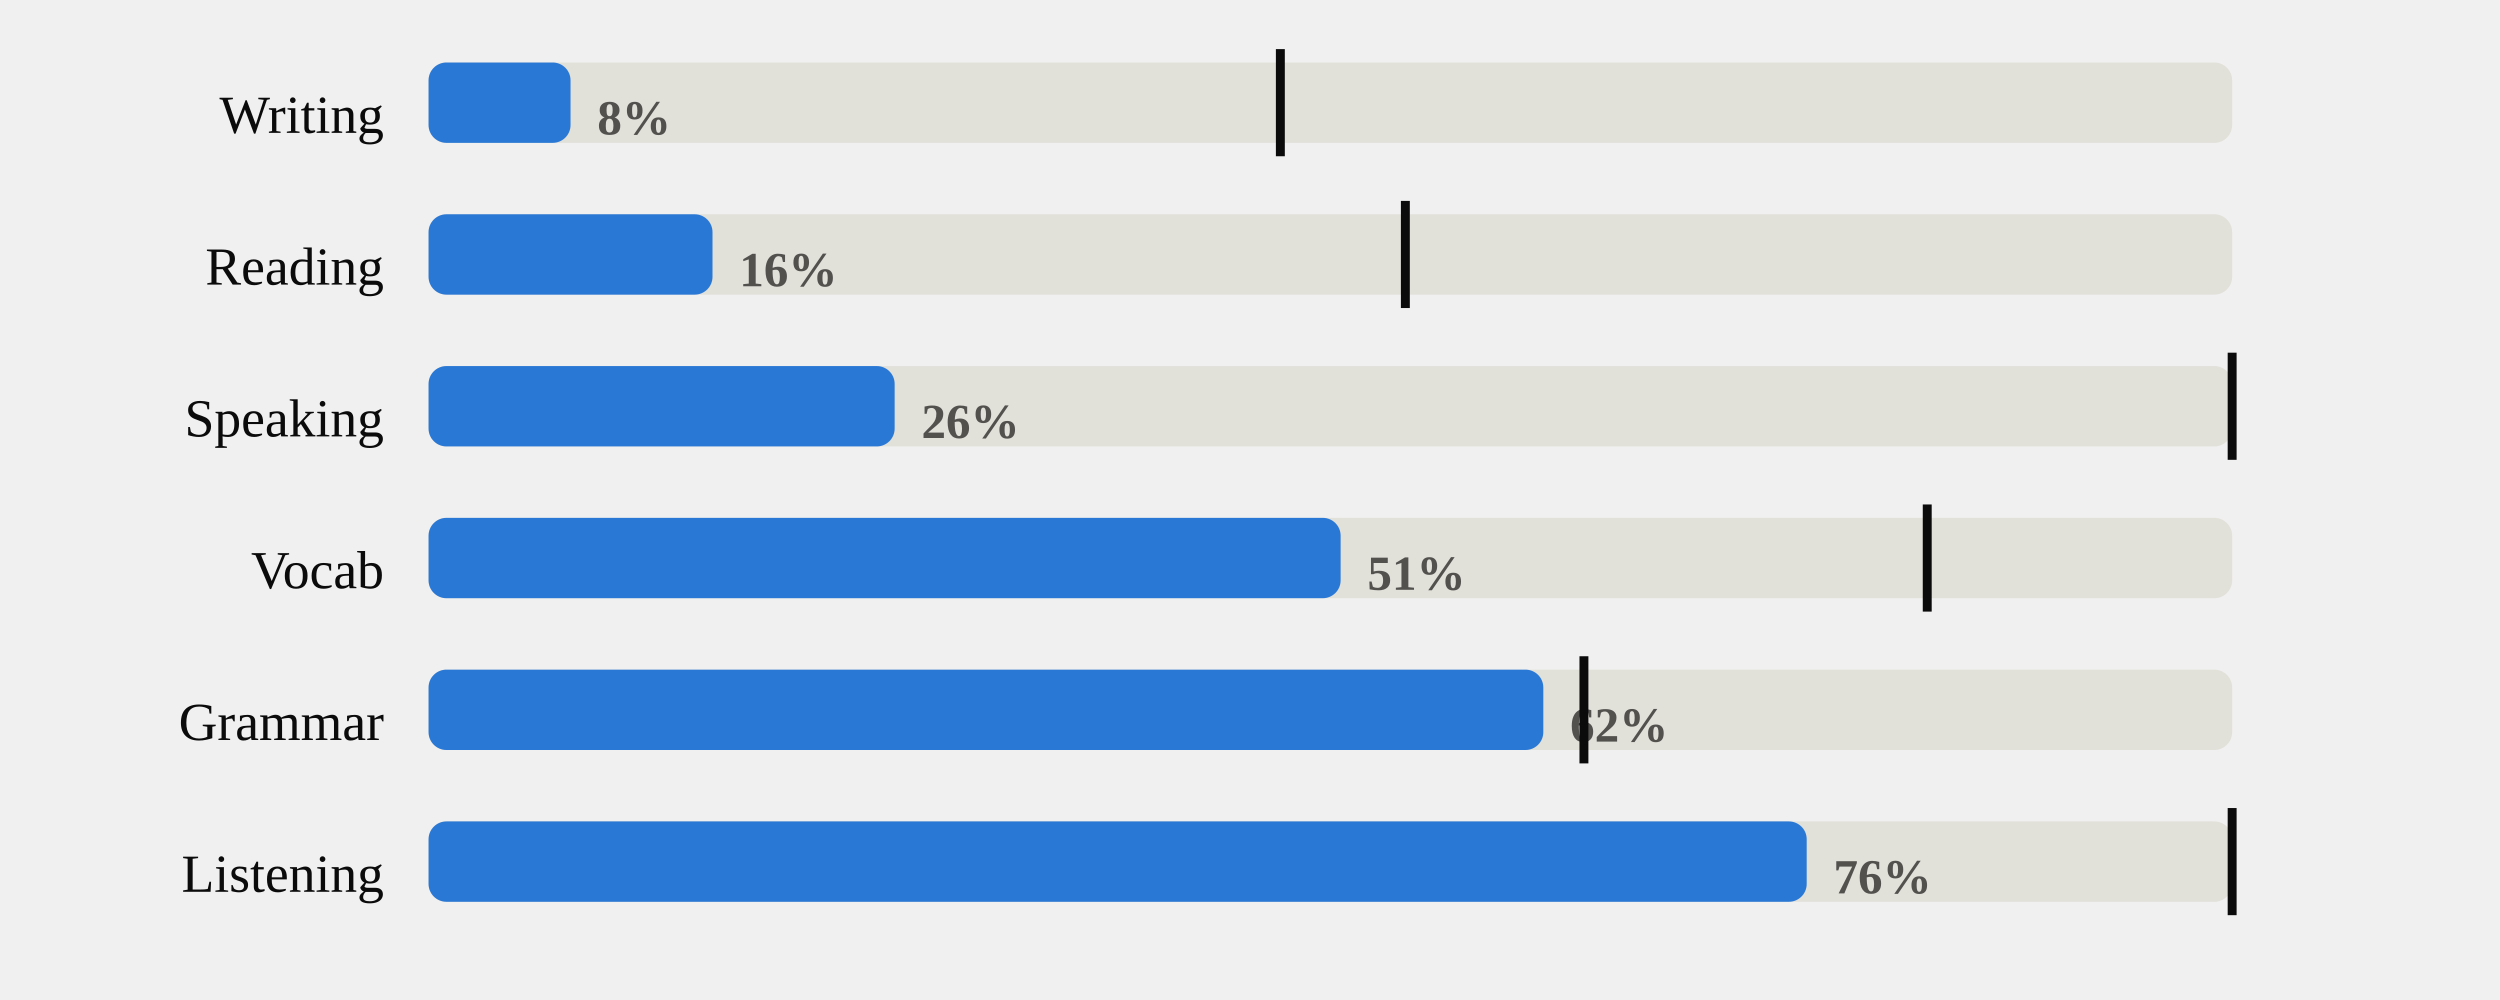
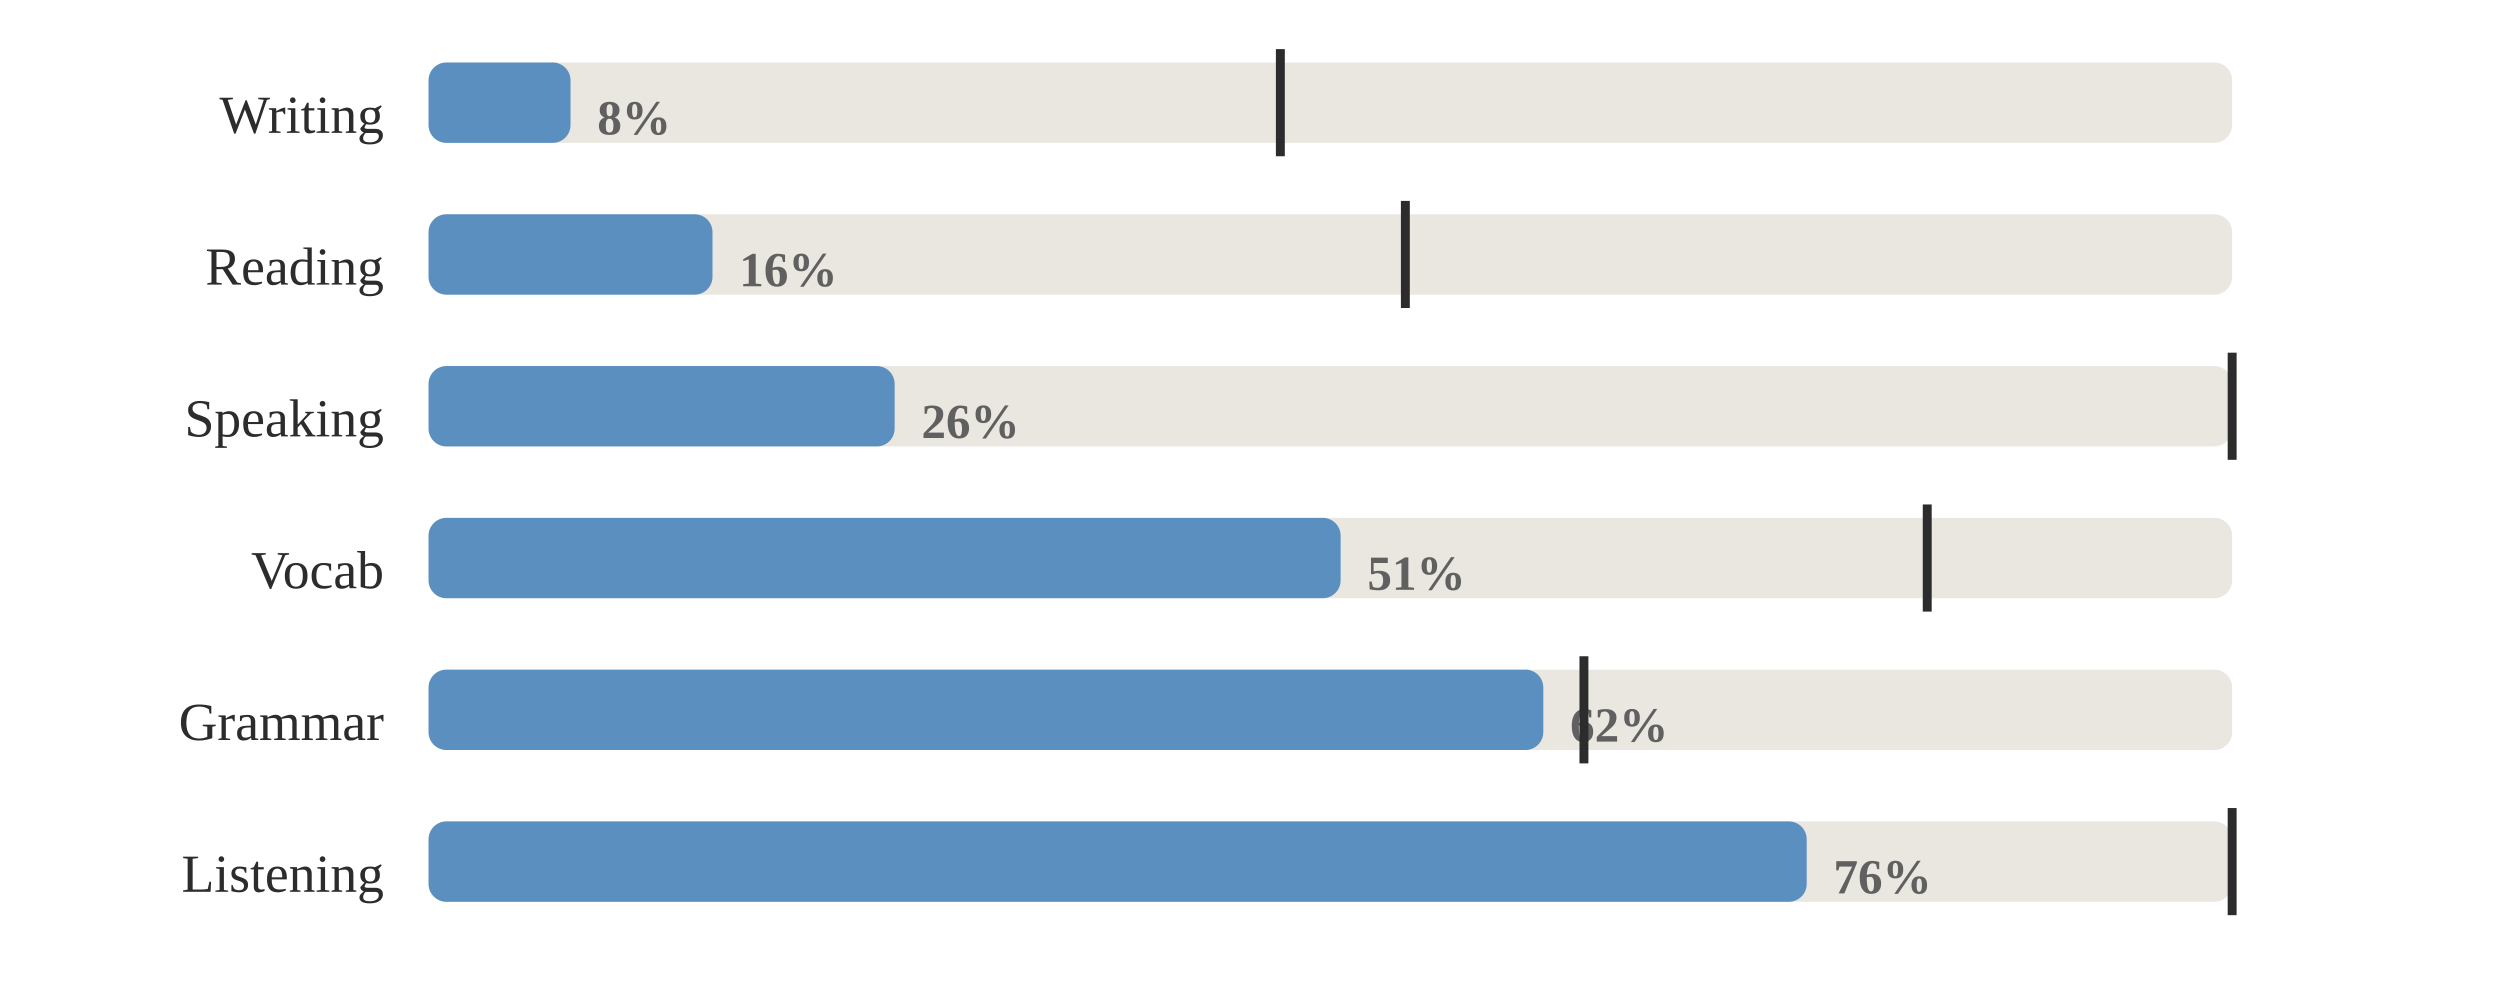
<svg xmlns="http://www.w3.org/2000/svg" viewBox="0 0 560 224" width="100%" role="img" aria-label="Share of days each skill was practised">
  <style>
- .p-title{fill:#0b0b0b;font-size:12px;font-weight:600}
- .p-sub{fill:#898781;font-size:10px}
- .p-line{fill:none;stroke:#2a78d6;stroke-width:2;stroke-linejoin:round;stroke-linecap:round}
- .p-area{fill:#2a78d6;opacity:.10}
- .p-end{fill:#2a78d6;stroke:#fcfcfb;stroke-width:2}
- .p-endlab{fill:#52514e;font-size:10px;text-anchor:end;font-weight:600}
- .p-target{stroke:#898781;stroke-width:1;stroke-dasharray:0}
- .p-tlabel{fill:#898781;font-size:9px;text-anchor:end}
- .p-base{stroke:#c3c2b7;stroke-width:1}
- .b-bar{fill:#2a78d6}
- .b-bar:hover{fill:#2a78d6;opacity:.85}
- .b-hi{fill:#2a78d6}
- .d-lab{fill:#898781;font-size:10px;text-anchor:middle}
- .d-val{fill:#52514e;font-size:10px;text-anchor:middle;font-weight:600}
+ .p-title{fill:#2c2c2c;font-size:12px;font-weight:600}
+ .p-sub{fill:#9b9b9b;font-size:10px}
+ .p-line{fill:none;stroke:#5a8fbf;stroke-width:2;stroke-linejoin:round;stroke-linecap:round}
+ .p-area{fill:#5a8fbf;opacity:.10}
+ .p-end{fill:#5a8fbf;stroke:#ffffff;stroke-width:2}
+ .p-endlab{fill:#606060;font-size:10px;text-anchor:end;font-weight:600}
+ .p-target{stroke:#9b9b9b;stroke-width:1;stroke-dasharray:0}
+ .p-tlabel{fill:#9b9b9b;font-size:9px;text-anchor:end}
+ .p-base{stroke:#d1cdc6;stroke-width:1}
+ .b-bar{fill:#5a8fbf}
+ .b-bar:hover{fill:#5a8fbf;opacity:.85}
+ .b-hi{fill:#5a8fbf}
+ .d-lab{fill:#9b9b9b;font-size:10px;text-anchor:middle}
+ .d-val{fill:#606060;font-size:10px;text-anchor:middle;font-weight:600}
/* heatmap */
- .hm-mon{fill:#898781;font-size:10px}
- .hm-dow{fill:#898781;font-size:9px;text-anchor:end}
+ .hm-mon{fill:#9b9b9b;font-size:10px}
+ .hm-dow{fill:#9b9b9b;font-size:9px;text-anchor:end}
rect:hover{opacity:.8}
/* horizontal bars */
- .h-cat{fill:#0b0b0b;font-size:12px;text-anchor:end;dominant-baseline:middle}
- .h-track{fill:#e1e0d9}
- .h-fill{fill:#2a78d6}
- .h-val{fill:#52514e;font-size:11px;font-weight:600;dominant-baseline:middle}
- .h-obj{stroke:#0b0b0b;stroke-width:2}
- .ts-lab{fill:#0b0b0b;font-size:11px;font-weight:600}
- .ts-val{fill:#52514e;font-size:11px}
+ .h-cat{fill:#2c2c2c;font-size:12px;text-anchor:end;dominant-baseline:middle}
+ .h-track{fill:#eae7e1}
+ .h-fill{fill:#5a8fbf}
+ .h-val{fill:#606060;font-size:11px;font-weight:600;dominant-baseline:middle}
+ .h-obj{stroke:#2c2c2c;stroke-width:2}
+ .ts-lab{fill:#2c2c2c;font-size:11px;font-weight:600}
+ .ts-val{fill:#606060;font-size:11px}
</style>
+   <rect x="0" y="0" width="100%" height="100%" fill="#ffffff" />
  <text class="h-cat" x="86" y="27">Writing</text>
  <rect class="h-track" x="96" y="14" width="404" height="18" rx="4" />
  <rect class="h-fill" x="96" y="14" width="31.8" height="18" rx="4" />
  <text class="h-val" x="133.8" y="27">8%</text>
  <line class="h-obj" x1="286.8" y1="11" x2="286.8" y2="35" />
  <text class="h-cat" x="86" y="61">Reading</text>
  <rect class="h-track" x="96" y="48" width="404" height="18" rx="4" />
  <rect class="h-fill" x="96" y="48" width="63.6" height="18" rx="4" />
  <text class="h-val" x="165.6" y="61">16%</text>
  <line class="h-obj" x1="314.8" y1="45" x2="314.8" y2="69" />
  <text class="h-cat" x="86" y="95">Speaking</text>
  <rect class="h-track" x="96" y="82" width="404" height="18" rx="4" />
  <rect class="h-fill" x="96" y="82" width="104.4" height="18" rx="4" />
  <text class="h-val" x="206.4" y="95">26%</text>
  <line class="h-obj" x1="500.0" y1="79" x2="500.0" y2="103" />
  <text class="h-cat" x="86" y="129">Vocab</text>
  <rect class="h-track" x="96" y="116" width="404" height="18" rx="4" />
  <rect class="h-fill" x="96" y="116" width="204.3" height="18" rx="4" />
  <text class="h-val" x="306.3" y="129">51%</text>
  <line class="h-obj" x1="431.7" y1="113" x2="431.7" y2="137" />
  <text class="h-cat" x="86" y="163">Grammar</text>
  <rect class="h-track" x="96" y="150" width="404" height="18" rx="4" />
  <rect class="h-fill" x="96" y="150" width="249.7" height="18" rx="4" />
  <text class="h-val" x="351.7" y="163">62%</text>
  <line class="h-obj" x1="354.8" y1="147" x2="354.8" y2="171" />
  <text class="h-cat" x="86" y="197">Listening</text>
  <rect class="h-track" x="96" y="184" width="404" height="18" rx="4" />
  <rect class="h-fill" x="96" y="184" width="308.7" height="18" rx="4" />
  <text class="h-val" x="410.7" y="197">76%</text>
  <line class="h-obj" x1="500.0" y1="181" x2="500.0" y2="205" />
</svg>
